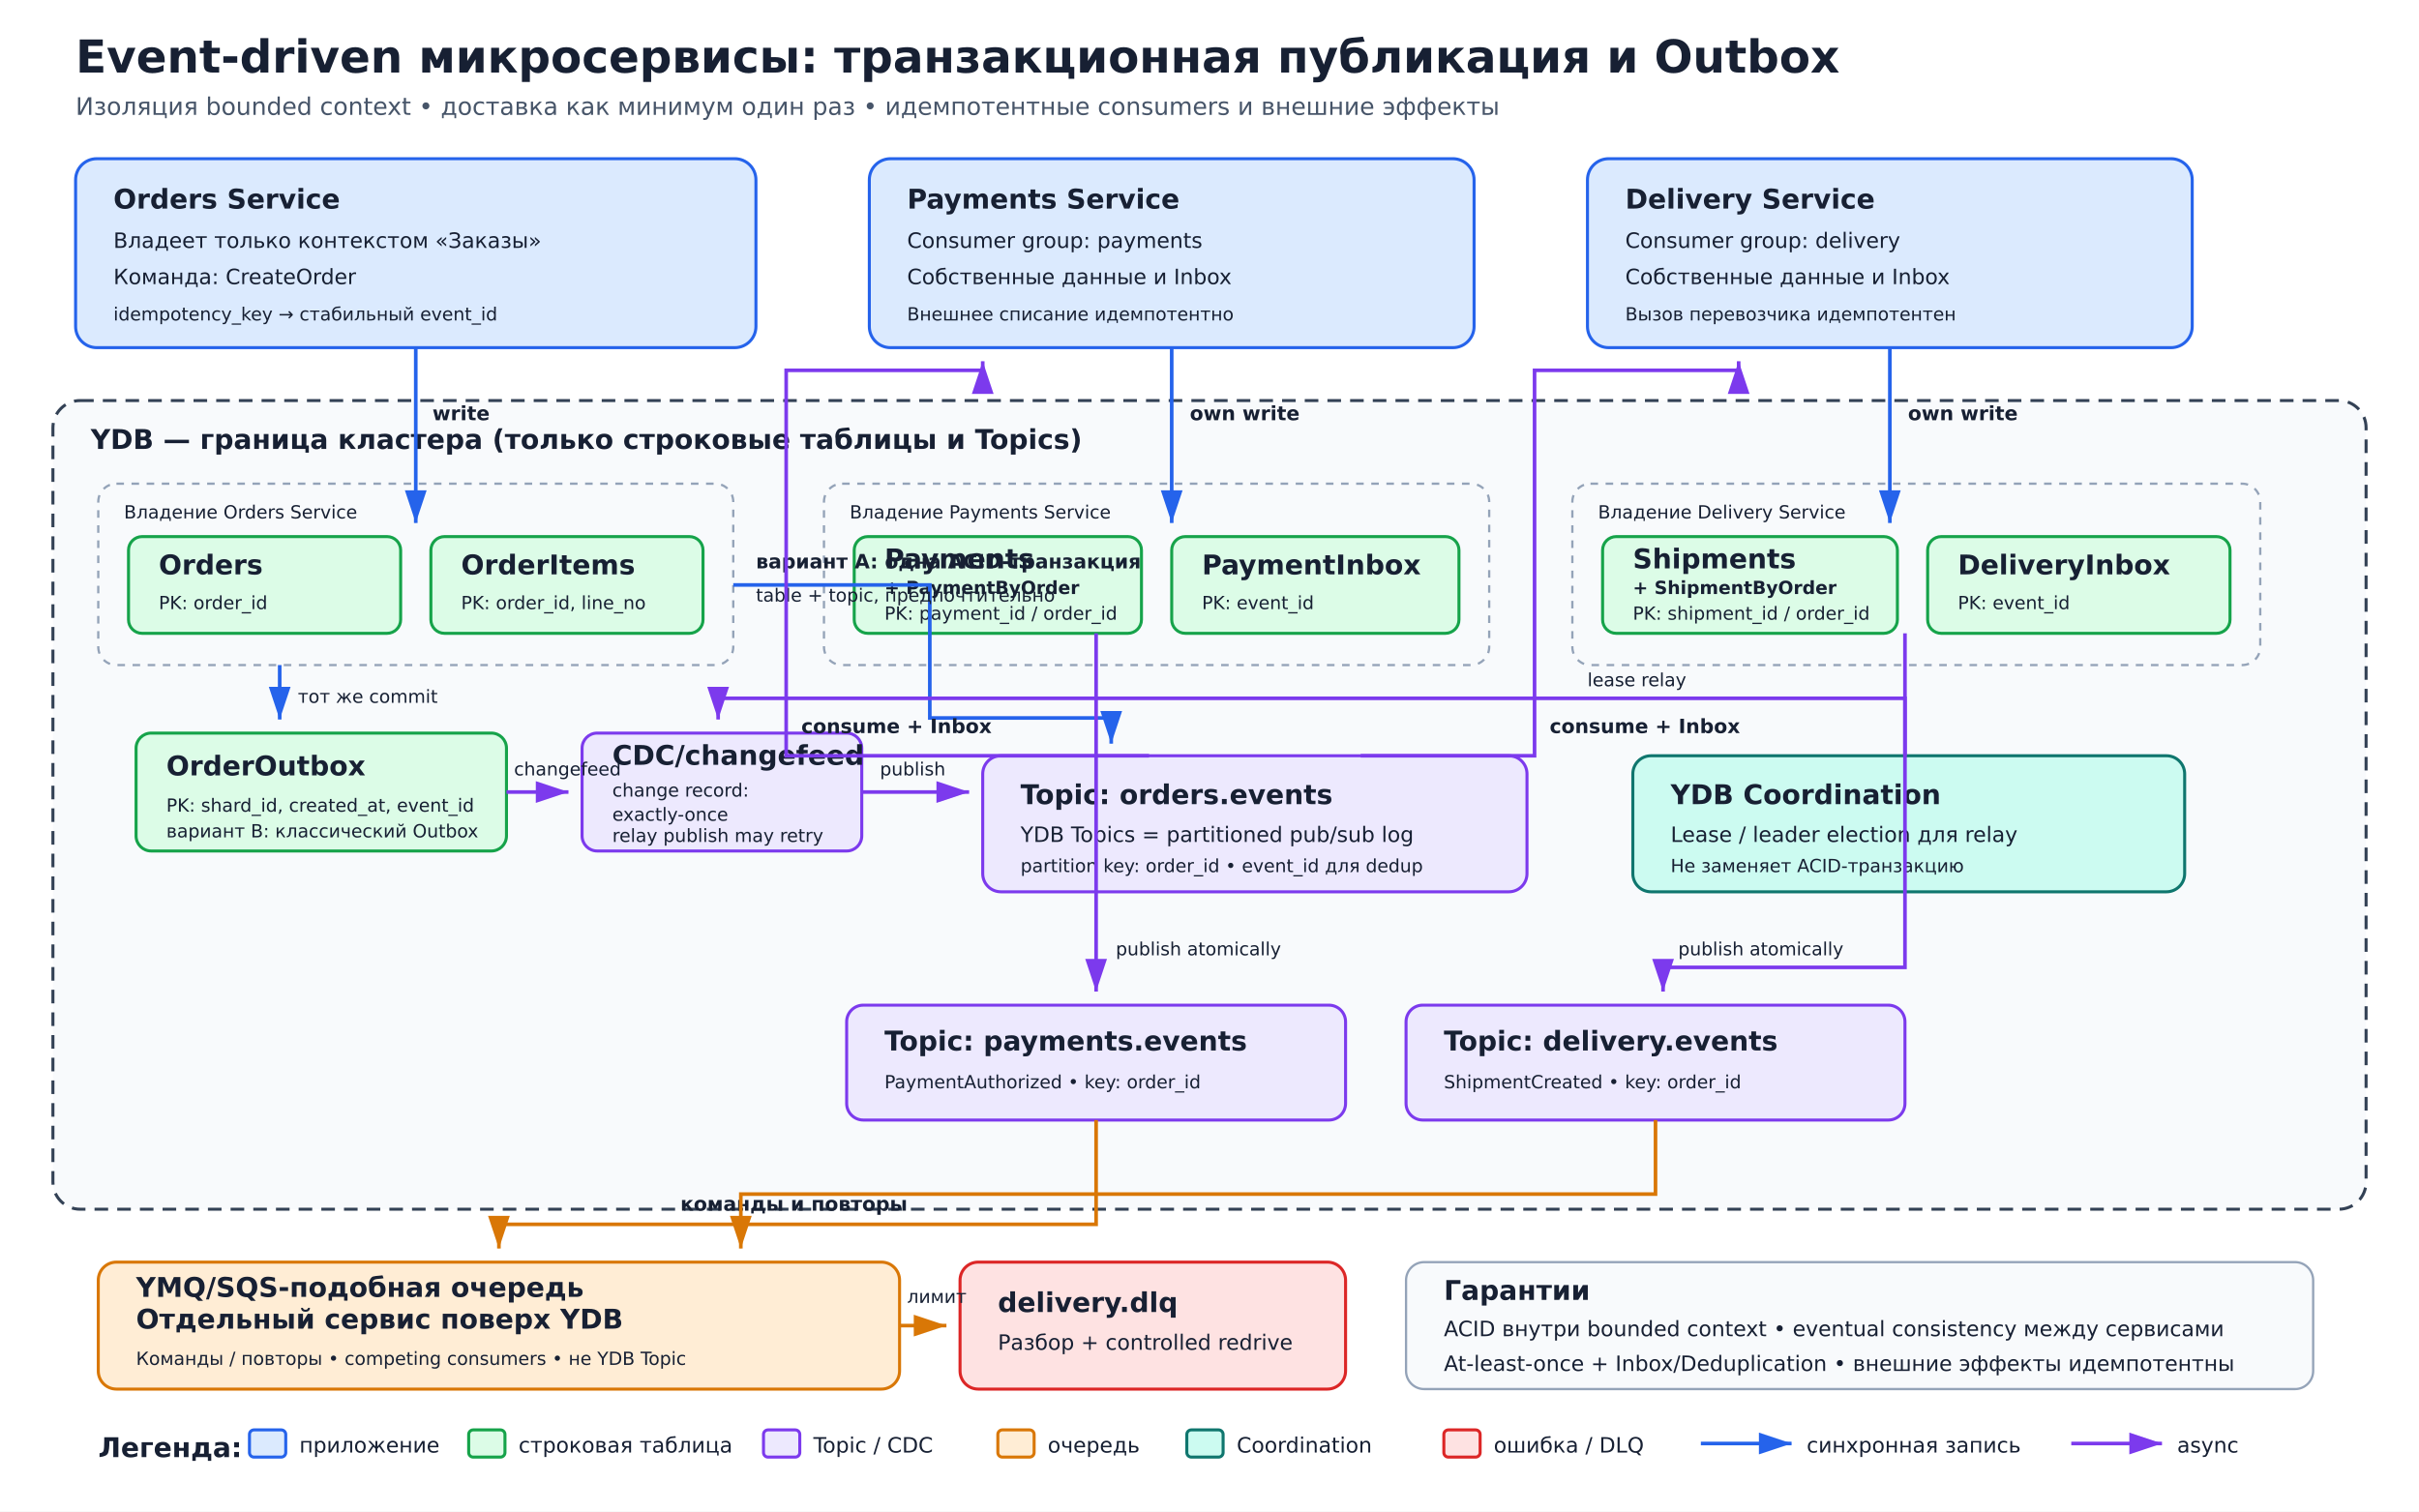
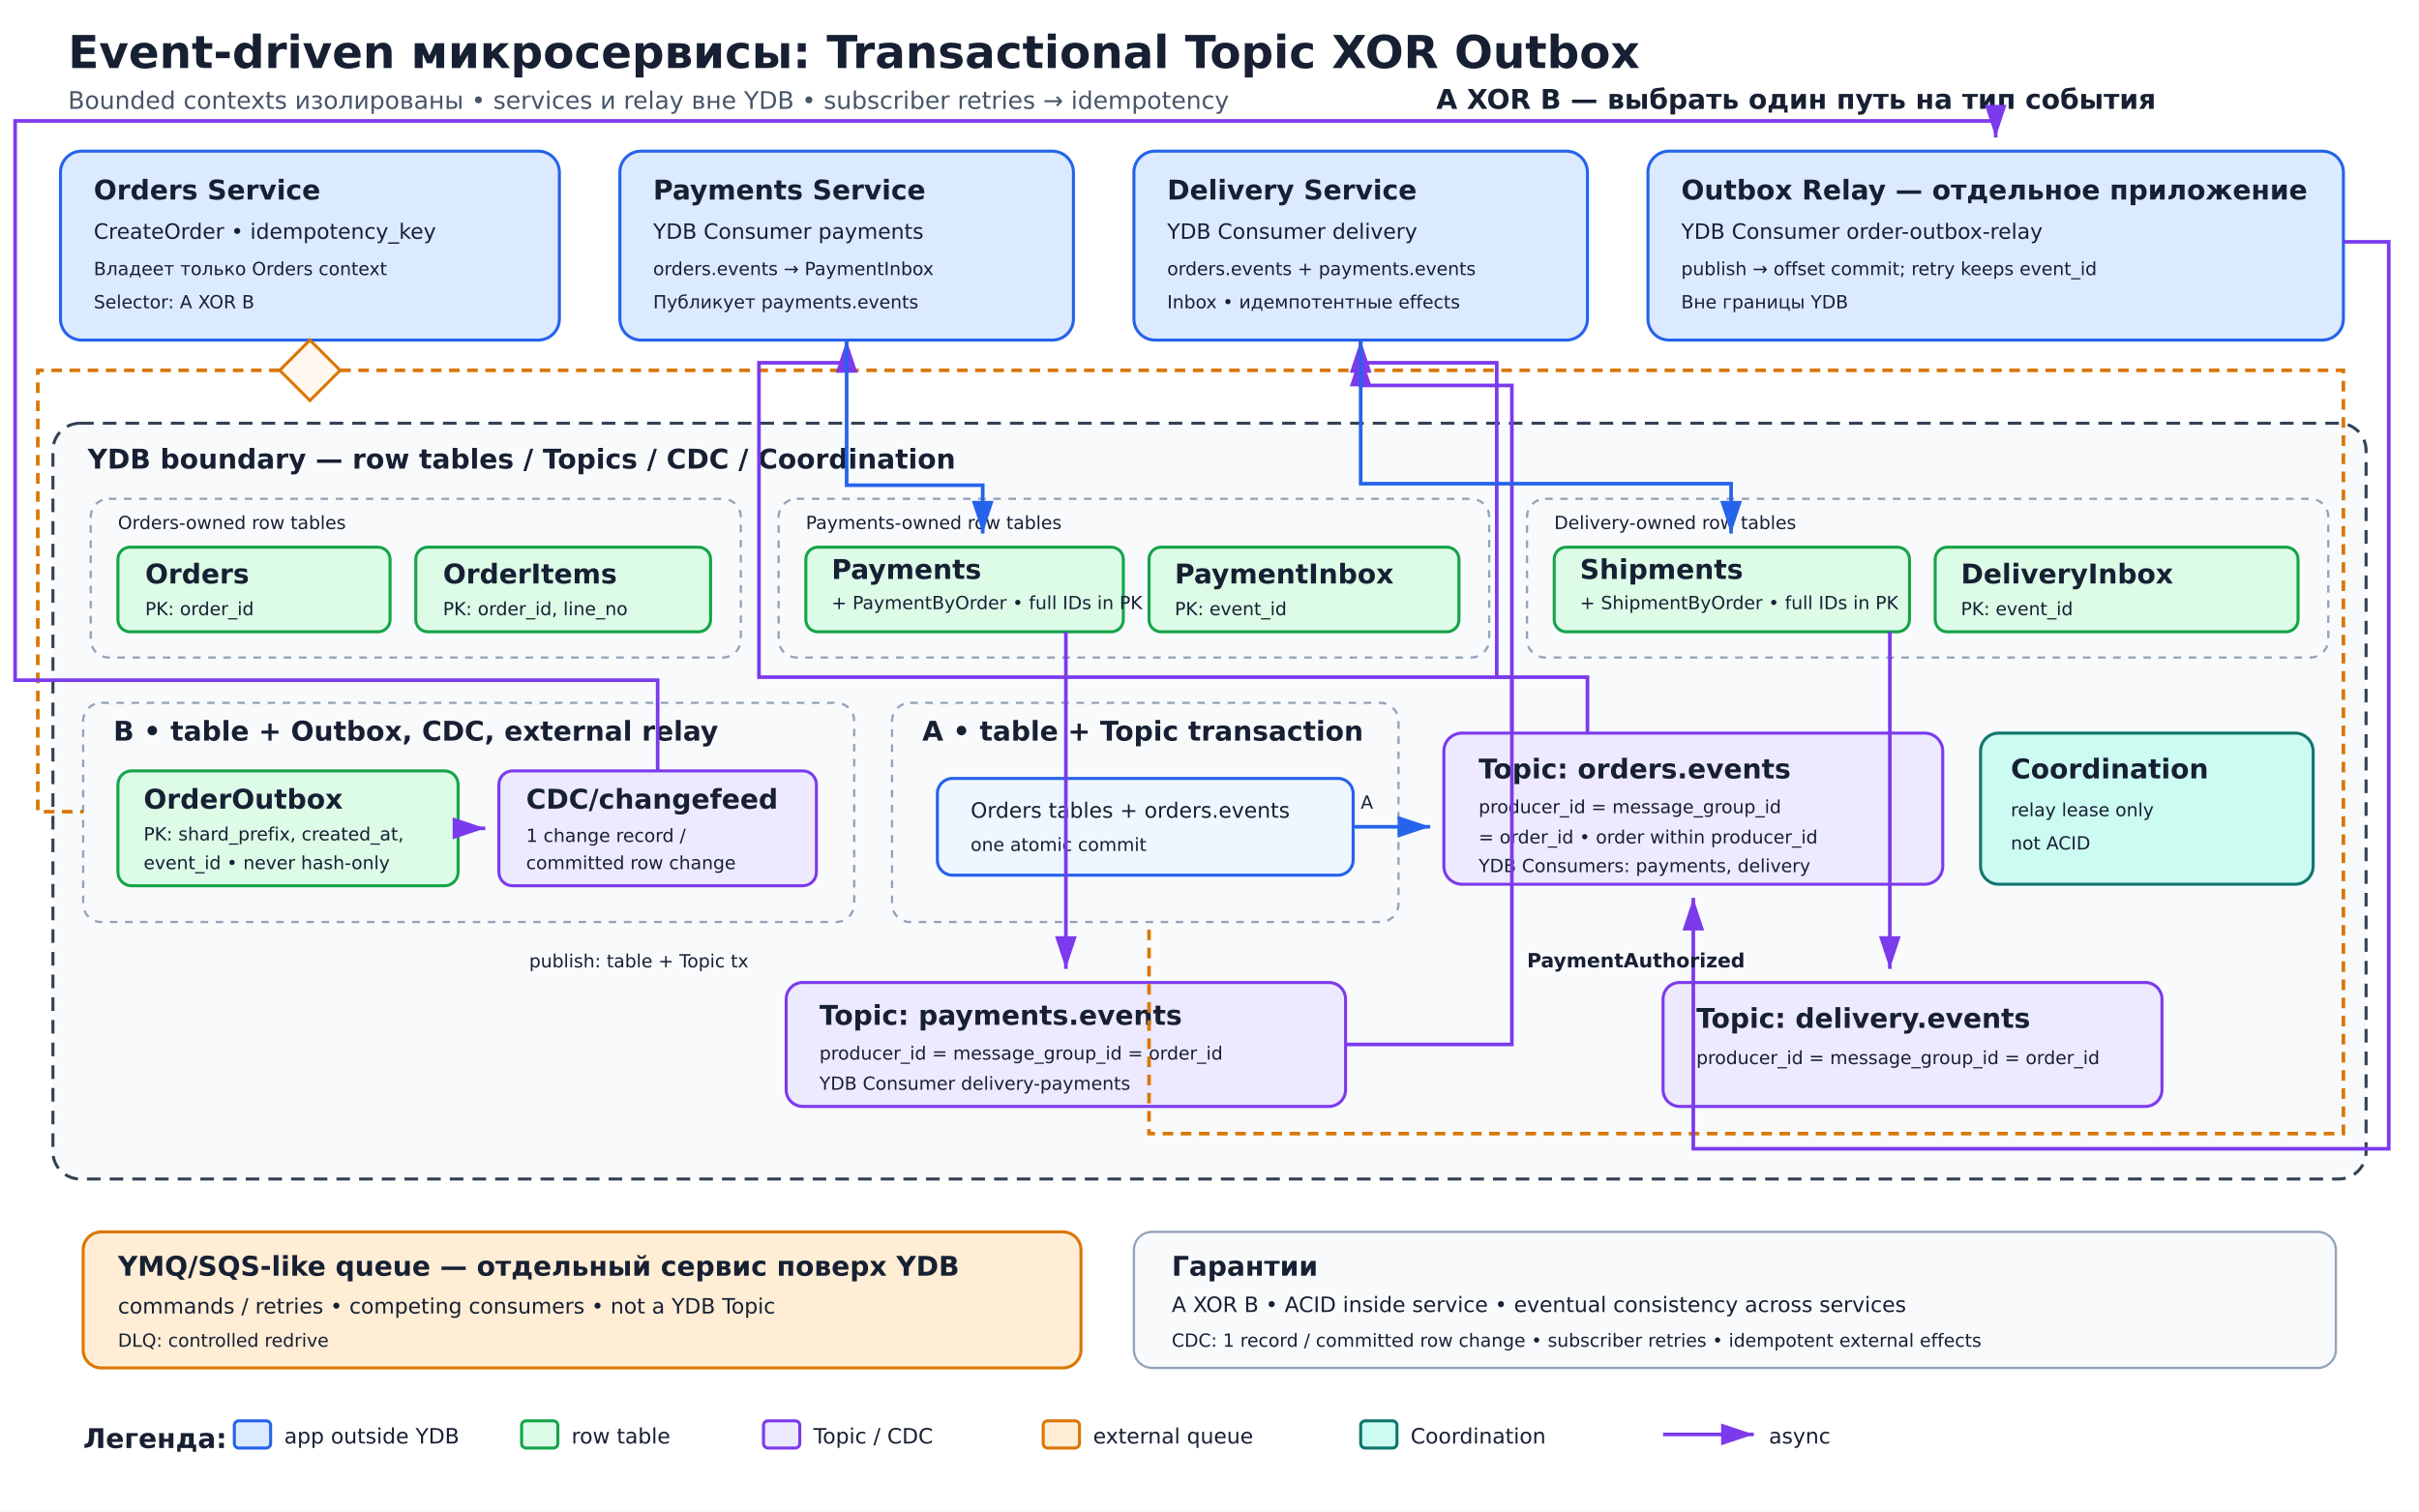
<svg xmlns="http://www.w3.org/2000/svg" version="1.1" viewBox="0 0 1600 1000" role="img" aria-labelledby="title desc">
  <defs>
    <marker id="arrow-blue" markerWidth="10" markerHeight="10" refX="9" refY="3" orient="auto" markerUnits="strokeWidth">
      <path d="M0,0 L0,6 L9,3 z" fill="#2563eb" />
    </marker>
    <marker id="arrow-purple" markerWidth="10" markerHeight="10" refX="9" refY="3" orient="auto" markerUnits="strokeWidth">
      <path d="M0,0 L0,6 L9,3 z" fill="#7c3aed" />
    </marker>
    <marker id="arrow-orange" markerWidth="10" markerHeight="10" refX="9" refY="3" orient="auto" markerUnits="strokeWidth">
      <path d="M0,0 L0,6 L9,3 z" fill="#d97706" />
    </marker>
    <style>
      text, tspan { fill: #172033; }
      .title { font-size: 30px; font-weight: 700; }
      .subtitle { font-size: 16px; fill: #475569; }
      .box-title { font-size: 18px; font-weight: 700; }
      .body { font-size: 14px; }
      .small { font-size: 12px; }
      .flow { font-size: 13px; font-weight: 600; }
      .app { fill: #dbeafe; stroke: #2563eb; stroke-width: 2; }
      .table { fill: #dcfce7; stroke: #16a34a; stroke-width: 2; }
      .topic { fill: #ede9fe; stroke: #7c3aed; stroke-width: 2; }
      .queue { fill: #ffedd5; stroke: #d97706; stroke-width: 2; }
      .coord { fill: #ccfbf1; stroke: #0f766e; stroke-width: 2; }
      .error { fill: #fee2e2; stroke: #dc2626; stroke-width: 2; }
      .boundary { fill: #f8fafc; stroke: #334155; stroke-width: 2; stroke-dasharray: 9 6; }
      .lane { fill: none; stroke: #94a3b8; stroke-width: 1.5; stroke-dasharray: 5 5; }
      .blue-flow { fill: none; stroke: #2563eb; stroke-width: 2.4; marker-end: url(#arrow-blue); }
      .purple-flow { fill: none; stroke: #7c3aed; stroke-width: 2.4; marker-end: url(#arrow-purple); }
      .orange-flow { fill: none; stroke: #d97706; stroke-width: 2.4; marker-end: url(#arrow-orange); }
    </style>
  </defs>
  <rect x="0" y="0" width="1600" height="1000" fill="#ffffff" />
-   <text font-family="DejaVu Sans, Arial, sans-serif" x="50" y="48" class="title">Event-driven микросервисы: транзакционная публикация и Outbox</text>
-   <text font-family="DejaVu Sans, Arial, sans-serif" x="50" y="76" class="subtitle">Изоляция bounded context • доставка как минимум один раз • идемпотентные consumers и внешние эффекты</text>
-   <rect x="50" y="105" width="450" height="125" rx="14" class="app" />
-   <text font-family="DejaVu Sans, Arial, sans-serif" x="75" y="138" class="box-title">Orders Service</text>
-   <text font-family="DejaVu Sans, Arial, sans-serif" x="75" y="164" class="body">Владеет только контекстом «Заказы»</text>
-   <text font-family="DejaVu Sans, Arial, sans-serif" x="75" y="188" class="body">Команда: CreateOrder</text>
-   <text font-family="DejaVu Sans, Arial, sans-serif" x="75" y="212" class="small">idempotency_key → стабильный event_id</text>
-   <rect x="575" y="105" width="400" height="125" rx="14" class="app" />
-   <text font-family="DejaVu Sans, Arial, sans-serif" x="600" y="138" class="box-title">Payments Service</text>
-   <text font-family="DejaVu Sans, Arial, sans-serif" x="600" y="164" class="body">Consumer group: payments</text>
-   <text font-family="DejaVu Sans, Arial, sans-serif" x="600" y="188" class="body">Собственные данные и Inbox</text>
-   <text font-family="DejaVu Sans, Arial, sans-serif" x="600" y="212" class="small">Внешнее списание идемпотентно</text>
-   <rect x="1050" y="105" width="400" height="125" rx="14" class="app" />
-   <text font-family="DejaVu Sans, Arial, sans-serif" x="1075" y="138" class="box-title">Delivery Service</text>
-   <text font-family="DejaVu Sans, Arial, sans-serif" x="1075" y="164" class="body">Consumer group: delivery</text>
-   <text font-family="DejaVu Sans, Arial, sans-serif" x="1075" y="188" class="body">Собственные данные и Inbox</text>
-   <text font-family="DejaVu Sans, Arial, sans-serif" x="1075" y="212" class="small">Вызов перевозчика идемпотентен</text>
-   <rect x="35" y="265" width="1530" height="535" rx="18" class="boundary" />
-   <text font-family="DejaVu Sans, Arial, sans-serif" x="60" y="297" class="box-title">YDB — граница кластера (только строковые таблицы и Topics)</text>
-   <rect x="65" y="320" width="420" height="120" rx="12" class="lane" />
-   <text font-family="DejaVu Sans, Arial, sans-serif" x="82" y="343" class="small">Владение Orders Service</text>
-   <rect x="85" y="355" width="180" height="64" rx="9" class="table" />
-   <text font-family="DejaVu Sans, Arial, sans-serif" x="105" y="380" class="box-title">Orders</text>
-   <text font-family="DejaVu Sans, Arial, sans-serif" x="105" y="403" class="small">PK: order_id</text>
-   <rect x="285" y="355" width="180" height="64" rx="9" class="table" />
-   <text font-family="DejaVu Sans, Arial, sans-serif" x="305" y="380" class="box-title">OrderItems</text>
-   <text font-family="DejaVu Sans, Arial, sans-serif" x="305" y="403" class="small">PK: order_id, line_no</text>
-   <rect x="545" y="320" width="440" height="120" rx="12" class="lane" />
-   <text font-family="DejaVu Sans, Arial, sans-serif" x="562" y="343" class="small">Владение Payments Service</text>
-   <rect x="565" y="355" width="190" height="64" rx="9" class="table" />
-   <text font-family="DejaVu Sans, Arial, sans-serif" x="585" y="376" class="box-title">Payments<tspan font-family="DejaVu Sans, Arial, sans-serif" x="585" dy="17" class="small">+ PaymentByOrder</tspan>
-   </text>
-   <text font-family="DejaVu Sans, Arial, sans-serif" x="585" y="410" class="small">PK: payment_id / order_id</text>
-   <rect x="775" y="355" width="190" height="64" rx="9" class="table" />
-   <text font-family="DejaVu Sans, Arial, sans-serif" x="795" y="380" class="box-title">PaymentInbox</text>
-   <text font-family="DejaVu Sans, Arial, sans-serif" x="795" y="403" class="small">PK: event_id</text>
-   <rect x="1040" y="320" width="455" height="120" rx="12" class="lane" />
-   <text font-family="DejaVu Sans, Arial, sans-serif" x="1057" y="343" class="small">Владение Delivery Service</text>
-   <rect x="1060" y="355" width="195" height="64" rx="9" class="table" />
-   <text font-family="DejaVu Sans, Arial, sans-serif" x="1080" y="376" class="box-title">Shipments<tspan font-family="DejaVu Sans, Arial, sans-serif" x="1080" dy="17" class="small">+ ShipmentByOrder</tspan>
-   </text>
-   <text font-family="DejaVu Sans, Arial, sans-serif" x="1080" y="410" class="small">PK: shipment_id / order_id</text>
-   <rect x="1275" y="355" width="200" height="64" rx="9" class="table" />
-   <text font-family="DejaVu Sans, Arial, sans-serif" x="1295" y="380" class="box-title">DeliveryInbox</text>
-   <text font-family="DejaVu Sans, Arial, sans-serif" x="1295" y="403" class="small">PK: event_id</text>
-   <rect x="90" y="485" width="245" height="78" rx="10" class="table" />
-   <text font-family="DejaVu Sans, Arial, sans-serif" x="110" y="513" class="box-title">OrderOutbox</text>
-   <text font-family="DejaVu Sans, Arial, sans-serif" x="110" y="537" class="small">PK: shard_id, created_at, event_id</text>
-   <text font-family="DejaVu Sans, Arial, sans-serif" x="110" y="554" class="small">вариант B: классический Outbox</text>
-   <rect x="385" y="485" width="185" height="78" rx="10" class="topic" />
-   <text font-family="DejaVu Sans, Arial, sans-serif" x="405" y="506" class="box-title">CDC/changefeed</text>
-   <text font-family="DejaVu Sans, Arial, sans-serif" x="405" y="527" class="small">change record:<tspan font-family="DejaVu Sans, Arial, sans-serif" x="405" dy="16">exactly-once</tspan>
-   </text>
-   <text font-family="DejaVu Sans, Arial, sans-serif" x="405" y="557" class="small">relay publish may retry</text>
-   <rect x="650" y="500" width="360" height="90" rx="12" class="topic" />
-   <text font-family="DejaVu Sans, Arial, sans-serif" x="675" y="532" class="box-title">Topic: orders.events</text>
-   <text font-family="DejaVu Sans, Arial, sans-serif" x="675" y="557" class="body">YDB Topics = partitioned pub/sub log</text>
-   <text font-family="DejaVu Sans, Arial, sans-serif" x="675" y="577" class="small">partition key: order_id • event_id для dedup</text>
-   <rect x="1080" y="500" width="365" height="90" rx="12" class="coord" />
-   <text font-family="DejaVu Sans, Arial, sans-serif" x="1105" y="532" class="box-title">YDB Coordination</text>
-   <text font-family="DejaVu Sans, Arial, sans-serif" x="1105" y="557" class="body">Lease / leader election для relay</text>
-   <text font-family="DejaVu Sans, Arial, sans-serif" x="1105" y="577" class="small">Не заменяет ACID-транзакцию</text>
-   <rect x="560" y="665" width="330" height="76" rx="11" class="topic" />
-   <text font-family="DejaVu Sans, Arial, sans-serif" x="585" y="695" class="box-title">Topic: payments.events</text>
-   <text font-family="DejaVu Sans, Arial, sans-serif" x="585" y="720" class="small">PaymentAuthorized • key: order_id</text>
-   <rect x="930" y="665" width="330" height="76" rx="11" class="topic" />
-   <text font-family="DejaVu Sans, Arial, sans-serif" x="955" y="695" class="box-title">Topic: delivery.events</text>
-   <text font-family="DejaVu Sans, Arial, sans-serif" x="955" y="720" class="small">ShipmentCreated • key: order_id</text>
-   <path d="M275 230 L275 346" class="blue-flow" />
-   <text font-family="DejaVu Sans, Arial, sans-serif" x="286" y="278" class="flow">write</text>
-   <path d="M485 387 L615 387 L615 475 L735 475 L735 492" class="blue-flow" />
-   <text font-family="DejaVu Sans, Arial, sans-serif" x="500" y="376" class="flow">вариант A: одна ACID-транзакция</text>
-   <text font-family="DejaVu Sans, Arial, sans-serif" x="500" y="398" class="small">table + topic, предпочтительно</text>
-   <path d="M185 440 L185 476" class="blue-flow" />
-   <text font-family="DejaVu Sans, Arial, sans-serif" x="197" y="465" class="small">тот же commit</text>
-   <path d="M335 524 L376 524" class="purple-flow" />
-   <text font-family="DejaVu Sans, Arial, sans-serif" x="340" y="513" class="small">changefeed</text>
-   <path d="M570 524 L641 524" class="purple-flow" />
-   <text font-family="DejaVu Sans, Arial, sans-serif" x="582" y="513" class="small">publish</text>
-   <path d="M1260 500 L1260 462 L475 462 L475 476" class="purple-flow" />
-   <text font-family="DejaVu Sans, Arial, sans-serif" x="1050" y="454" class="small">lease relay</text>
-   <path d="M760 500 L520 500 L520 245 L650 245 L650 239" class="purple-flow" />
-   <text font-family="DejaVu Sans, Arial, sans-serif" x="530" y="485" class="flow">consume + Inbox</text>
-   <path d="M900 500 L1015 500 L1015 245 L1150 245 L1150 239" class="purple-flow" />
-   <text font-family="DejaVu Sans, Arial, sans-serif" x="1025" y="485" class="flow">consume + Inbox</text>
-   <path d="M775 230 L775 346" class="blue-flow" />
-   <text font-family="DejaVu Sans, Arial, sans-serif" x="787" y="278" class="flow">own write</text>
-   <path d="M1250 230 L1250 346" class="blue-flow" />
-   <text font-family="DejaVu Sans, Arial, sans-serif" x="1262" y="278" class="flow">own write</text>
-   <path d="M725 419 L725 656" class="purple-flow" />
-   <text font-family="DejaVu Sans, Arial, sans-serif" x="738" y="632" class="small">publish atomically</text>
-   <path d="M1260 419 L1260 640 L1100 640 L1100 656" class="purple-flow" />
-   <text font-family="DejaVu Sans, Arial, sans-serif" x="1110" y="632" class="small">publish atomically</text>
-   <rect x="65" y="835" width="530" height="84" rx="12" class="queue" />
-   <text font-family="DejaVu Sans, Arial, sans-serif" x="90" y="858" class="box-title">YMQ/SQS-подобная очередь<tspan font-family="DejaVu Sans, Arial, sans-serif" x="90" dy="21">Отдельный сервис поверх YDB</tspan>
-   </text>
-   <text font-family="DejaVu Sans, Arial, sans-serif" x="90" y="903" class="small">Команды / повторы • competing consumers • не YDB Topic</text>
-   <rect x="635" y="835" width="255" height="84" rx="12" class="error" />
-   <text font-family="DejaVu Sans, Arial, sans-serif" x="660" y="868" class="box-title">delivery.dlq</text>
-   <text font-family="DejaVu Sans, Arial, sans-serif" x="660" y="893" class="body">Разбор + controlled redrive</text>
-   <path d="M595 877 L626 877" class="orange-flow" />
-   <text font-family="DejaVu Sans, Arial, sans-serif" x="600" y="862" class="small">лимит</text>
-   <path d="M725 741 L725 810 L330 810 L330 826" class="orange-flow" />
-   <text font-family="DejaVu Sans, Arial, sans-serif" x="450" y="801" class="flow">команды и повторы</text>
-   <path d="M1095 741 L1095 790 L490 790 L490 826" class="orange-flow" />
-   <rect x="930" y="835" width="600" height="84" rx="12" fill="#f8fafc" stroke="#94a3b8" stroke-width="1.5" />
-   <text font-family="DejaVu Sans, Arial, sans-serif" x="955" y="860" class="box-title">Гарантии</text>
-   <text font-family="DejaVu Sans, Arial, sans-serif" x="955" y="884" class="body">ACID внутри bounded context • eventual consistency между сервисами</text>
-   <text font-family="DejaVu Sans, Arial, sans-serif" x="955" y="907" class="body">At-least-once + Inbox/Deduplication • внешние эффекты идемпотентны</text>
-   <text font-family="DejaVu Sans, Arial, sans-serif" x="65" y="964" class="box-title">Легенда:</text>
-   <rect x="165" y="946" width="24" height="18" rx="3" class="app" />
-   <text font-family="DejaVu Sans, Arial, sans-serif" x="198" y="961" class="body">приложение</text>
-   <rect x="310" y="946" width="24" height="18" rx="3" class="table" />
-   <text font-family="DejaVu Sans, Arial, sans-serif" x="343" y="961" class="body">строковая таблица</text>
-   <rect x="505" y="946" width="24" height="18" rx="3" class="topic" />
-   <text font-family="DejaVu Sans, Arial, sans-serif" x="538" y="961" class="body">Topic / CDC</text>
-   <rect x="660" y="946" width="24" height="18" rx="3" class="queue" />
-   <text font-family="DejaVu Sans, Arial, sans-serif" x="693" y="961" class="body">очередь</text>
-   <rect x="785" y="946" width="24" height="18" rx="3" class="coord" />
-   <text font-family="DejaVu Sans, Arial, sans-serif" x="818" y="961" class="body">Coordination</text>
-   <rect x="955" y="946" width="24" height="18" rx="3" class="error" />
-   <text font-family="DejaVu Sans, Arial, sans-serif" x="988" y="961" class="body">ошибка / DLQ</text>
-   <line x1="1125" y1="955" x2="1185" y2="955" class="blue-flow" />
-   <text font-family="DejaVu Sans, Arial, sans-serif" x="1195" y="961" class="body">синхронная запись</text>
-   <line x1="1370" y1="955" x2="1430" y2="955" class="purple-flow" />
-   <text font-family="DejaVu Sans, Arial, sans-serif" x="1440" y="961" class="body">async</text>
+   <text font-family="DejaVu Sans, Arial, sans-serif" x="45" y="45" class="title">Event-driven микросервисы: Transactional Topic XOR Outbox</text>
+   <text font-family="DejaVu Sans, Arial, sans-serif" x="45" y="72" class="subtitle">Bounded contexts изолированы • services и relay вне YDB • subscriber retries → idempotency</text>
+   <rect x="40" y="100" width="330" height="125" rx="14" class="app" />
+   <text font-family="DejaVu Sans, Arial, sans-serif" x="62" y="132" class="box-title">Orders Service</text>
+   <text font-family="DejaVu Sans, Arial, sans-serif" x="62" y="158" class="body">CreateOrder • idempotency_key</text>
+   <text font-family="DejaVu Sans, Arial, sans-serif" x="62" y="182" class="small">Владеет только Orders context</text>
+   <text font-family="DejaVu Sans, Arial, sans-serif" x="62" y="204" class="small">Selector: A XOR B</text>
+   <rect x="410" y="100" width="300" height="125" rx="14" class="app" />
+   <text font-family="DejaVu Sans, Arial, sans-serif" x="432" y="132" class="box-title">Payments Service</text>
+   <text font-family="DejaVu Sans, Arial, sans-serif" x="432" y="158" class="body">YDB Consumer payments</text>
+   <text font-family="DejaVu Sans, Arial, sans-serif" x="432" y="182" class="small">orders.events → PaymentInbox</text>
+   <text font-family="DejaVu Sans, Arial, sans-serif" x="432" y="204" class="small">Публикует payments.events</text>
+   <rect x="750" y="100" width="300" height="125" rx="14" class="app" />
+   <text font-family="DejaVu Sans, Arial, sans-serif" x="772" y="132" class="box-title">Delivery Service</text>
+   <text font-family="DejaVu Sans, Arial, sans-serif" x="772" y="158" class="body">YDB Consumer delivery</text>
+   <text font-family="DejaVu Sans, Arial, sans-serif" x="772" y="182" class="small">orders.events + payments.events</text>
+   <text font-family="DejaVu Sans, Arial, sans-serif" x="772" y="204" class="small">Inbox • идемпотентные effects</text>
+   <rect x="1090" y="100" width="460" height="125" rx="14" class="app" />
+   <text font-family="DejaVu Sans, Arial, sans-serif" x="1112" y="132" class="box-title">Outbox Relay — отдельное приложение</text>
+   <text font-family="DejaVu Sans, Arial, sans-serif" x="1112" y="158" class="body">YDB Consumer order-outbox-relay</text>
+   <text font-family="DejaVu Sans, Arial, sans-serif" x="1112" y="182" class="small">publish → offset commit; retry keeps event_id</text>
+   <text font-family="DejaVu Sans, Arial, sans-serif" x="1112" y="204" class="small">Вне границы YDB</text>
+   <polygon points="185,245 205,225 225,245 205,265" fill="#fff7ed" stroke="#d97706" stroke-width="2" />
+   <text font-family="DejaVu Sans, Arial, sans-serif" x="950" y="72" font-size="18" font-weight="700">A XOR B — выбрать один путь на тип события</text>
+   <rect x="35" y="280" width="1530" height="500" rx="18" class="boundary" />
+   <text font-family="DejaVu Sans, Arial, sans-serif" x="58" y="310" class="box-title">YDB boundary — row tables / Topics / CDC / Coordination</text>
+   <rect x="60" y="330" width="430" height="105" rx="12" class="lane" />
+   <text font-family="DejaVu Sans, Arial, sans-serif" x="78" y="350" class="small">Orders-owned row tables</text>
+   <rect x="78" y="362" width="180" height="56" rx="8" class="table" />
+   <text font-family="DejaVu Sans, Arial, sans-serif" x="96" y="386" class="box-title">Orders</text>
+   <text font-family="DejaVu Sans, Arial, sans-serif" x="96" y="407" class="small">PK: order_id</text>
+   <rect x="275" y="362" width="195" height="56" rx="8" class="table" />
+   <text font-family="DejaVu Sans, Arial, sans-serif" x="293" y="386" class="box-title">OrderItems</text>
+   <text font-family="DejaVu Sans, Arial, sans-serif" x="293" y="407" class="small">PK: order_id, line_no</text>
+   <rect x="515" y="330" width="470" height="105" rx="12" class="lane" />
+   <text font-family="DejaVu Sans, Arial, sans-serif" x="533" y="350" class="small">Payments-owned row tables</text>
+   <rect x="533" y="362" width="210" height="56" rx="8" class="table" />
+   <text font-family="DejaVu Sans, Arial, sans-serif" x="550" y="383" class="box-title">Payments</text>
+   <text font-family="DejaVu Sans, Arial, sans-serif" x="550" y="403" class="small">+ PaymentByOrder • full IDs in PK</text>
+   <rect x="760" y="362" width="205" height="56" rx="8" class="table" />
+   <text font-family="DejaVu Sans, Arial, sans-serif" x="777" y="386" class="box-title">PaymentInbox</text>
+   <text font-family="DejaVu Sans, Arial, sans-serif" x="777" y="407" class="small">PK: event_id</text>
+   <rect x="1010" y="330" width="530" height="105" rx="12" class="lane" />
+   <text font-family="DejaVu Sans, Arial, sans-serif" x="1028" y="350" class="small">Delivery-owned row tables</text>
+   <rect x="1028" y="362" width="235" height="56" rx="8" class="table" />
+   <text font-family="DejaVu Sans, Arial, sans-serif" x="1045" y="383" class="box-title">Shipments</text>
+   <text font-family="DejaVu Sans, Arial, sans-serif" x="1045" y="403" class="small">+ ShipmentByOrder • full IDs in PK</text>
+   <rect x="1280" y="362" width="240" height="56" rx="8" class="table" />
+   <text font-family="DejaVu Sans, Arial, sans-serif" x="1297" y="386" class="box-title">DeliveryInbox</text>
+   <text font-family="DejaVu Sans, Arial, sans-serif" x="1297" y="407" class="small">PK: event_id</text>
+   <rect x="55" y="465" width="510" height="145" rx="12" class="lane" />
+   <text font-family="DejaVu Sans, Arial, sans-serif" x="75" y="490" class="box-title">B • table + Outbox, CDC, external relay</text>
+   <rect x="78" y="510" width="225" height="76" rx="9" class="table" />
+   <text font-family="DejaVu Sans, Arial, sans-serif" x="95" y="535" class="box-title">OrderOutbox</text>
+   <text font-family="DejaVu Sans, Arial, sans-serif" x="95" y="556" class="small">PK: shard_prefix, created_at,</text>
+   <text font-family="DejaVu Sans, Arial, sans-serif" x="95" y="575" class="small">event_id • never hash-only</text>
+   <rect x="330" y="510" width="210" height="76" rx="9" class="topic" />
+   <text font-family="DejaVu Sans, Arial, sans-serif" x="348" y="535" class="box-title">CDC/changefeed</text>
+   <text font-family="DejaVu Sans, Arial, sans-serif" x="348" y="557" class="small">1 change record /</text>
+   <text font-family="DejaVu Sans, Arial, sans-serif" x="348" y="575" class="small">committed row change</text>
+   <rect x="590" y="465" width="335" height="145" rx="12" class="lane" />
+   <text font-family="DejaVu Sans, Arial, sans-serif" x="610" y="490" class="box-title">A • table + Topic transaction</text>
+   <rect x="620" y="515" width="275" height="64" rx="10" fill="#eff6ff" stroke="#2563eb" stroke-width="2" />
+   <text font-family="DejaVu Sans, Arial, sans-serif" x="642" y="541" class="body">Orders tables + orders.events</text>
+   <text font-family="DejaVu Sans, Arial, sans-serif" x="642" y="563" class="small">one atomic commit</text>
+   <rect x="955" y="485" width="330" height="100" rx="12" class="topic" />
+   <text font-family="DejaVu Sans, Arial, sans-serif" x="978" y="515" class="box-title">Topic: orders.events</text>
+   <text font-family="DejaVu Sans, Arial, sans-serif" x="978" y="538" class="small">producer_id = message_group_id</text>
+   <text font-family="DejaVu Sans, Arial, sans-serif" x="978" y="558" class="small">= order_id • order within producer_id</text>
+   <text font-family="DejaVu Sans, Arial, sans-serif" x="978" y="577" class="small">YDB Consumers: payments, delivery</text>
+   <rect x="1310" y="485" width="220" height="100" rx="12" class="coord" />
+   <text font-family="DejaVu Sans, Arial, sans-serif" x="1330" y="515" class="box-title">Coordination</text>
+   <text font-family="DejaVu Sans, Arial, sans-serif" x="1330" y="540" class="small">relay lease only</text>
+   <text font-family="DejaVu Sans, Arial, sans-serif" x="1330" y="562" class="small">not ACID</text>
+   <rect x="520" y="650" width="370" height="82" rx="11" class="topic" />
+   <text font-family="DejaVu Sans, Arial, sans-serif" x="542" y="678" class="box-title">Topic: payments.events</text>
+   <text font-family="DejaVu Sans, Arial, sans-serif" x="542" y="701" class="small">producer_id = message_group_id = order_id</text>
+   <text font-family="DejaVu Sans, Arial, sans-serif" x="542" y="721" class="small">YDB Consumer delivery-payments</text>
+   <rect x="1100" y="650" width="330" height="82" rx="11" class="topic" />
+   <text font-family="DejaVu Sans, Arial, sans-serif" x="1122" y="680" class="box-title">Topic: delivery.events</text>
+   <text font-family="DejaVu Sans, Arial, sans-serif" x="1122" y="704" class="small">producer_id = message_group_id = order_id</text>
+   <path d="M185 245 L25 245 L25 537 L55 537" fill="none" stroke="#d97706" stroke-width="2.4" stroke-dasharray="7 5" />
+   <path d="M225 245 L1550 245 L1550 750 L760 750 L760 610" fill="none" stroke="#d97706" stroke-width="2.4" stroke-dasharray="7 5" />
+   <path d="M303 548 L321 548" class="purple-flow" />
+   <path d="M435 510 L435 450 L10 450 L10 80 L1320 80 L1320 91" class="purple-flow" />
+   <path d="M1550 160 L1580 160 L1580 760 L1120 760 L1120 594" class="purple-flow" />
+   <path d="M895 547 L946 547" class="blue-flow" />
+   <text font-family="DejaVu Sans, Arial, sans-serif" x="900" y="535" class="small">A</text>
+   <path d="M1000 485 L1000 448 L502 448 L502 240 L560 240 L560 225" class="purple-flow" />
+   <path d="M1050 485 L1050 448 L990 448 L990 240 L900 240 L900 225" class="purple-flow" />
+   <path d="M560 225 L560 321 L650 321 L650 353" class="blue-flow" />
+   <path d="M705 418 L705 641" class="purple-flow" />
+   <text font-family="DejaVu Sans, Arial, sans-serif" x="350" y="640" class="small">publish: table + Topic tx</text>
+   <path d="M890 691 L1000 691 L1000 255 L900 255 L900 234" class="purple-flow" />
+   <text font-family="DejaVu Sans, Arial, sans-serif" x="1010" y="640" class="flow">PaymentAuthorized</text>
+   <path d="M900 225 L900 320 L1145 320 L1145 353" class="blue-flow" />
+   <path d="M1250 418 L1250 641" class="purple-flow" />
+   <rect x="55" y="815" width="660" height="90" rx="12" class="queue" />
+   <text font-family="DejaVu Sans, Arial, sans-serif" x="78" y="844" class="box-title">YMQ/SQS-like queue — отдельный сервис поверх YDB</text>
+   <text font-family="DejaVu Sans, Arial, sans-serif" x="78" y="869" class="body">commands / retries • competing consumers • not a YDB Topic</text>
+   <text font-family="DejaVu Sans, Arial, sans-serif" x="78" y="891" class="small">DLQ: controlled redrive</text>
+   <rect x="750" y="815" width="795" height="90" rx="12" fill="#f8fafc" stroke="#94a3b8" stroke-width="1.5" />
+   <text font-family="DejaVu Sans, Arial, sans-serif" x="775" y="844" class="box-title">Гарантии</text>
+   <text font-family="DejaVu Sans, Arial, sans-serif" x="775" y="868" class="body">A XOR B • ACID inside service • eventual consistency across services</text>
+   <text font-family="DejaVu Sans, Arial, sans-serif" x="775" y="891" class="small">CDC: 1 record / committed row change • subscriber retries • idempotent external effects</text>
+   <text font-family="DejaVu Sans, Arial, sans-serif" x="55" y="958" class="box-title">Легенда:</text>
+   <rect x="155" y="940" width="24" height="18" rx="3" class="app" />
+   <text font-family="DejaVu Sans, Arial, sans-serif" x="188" y="955" class="body">app outside YDB</text>
+   <rect x="345" y="940" width="24" height="18" rx="3" class="table" />
+   <text font-family="DejaVu Sans, Arial, sans-serif" x="378" y="955" class="body">row table</text>
+   <rect x="505" y="940" width="24" height="18" rx="3" class="topic" />
+   <text font-family="DejaVu Sans, Arial, sans-serif" x="538" y="955" class="body">Topic / CDC</text>
+   <rect x="690" y="940" width="24" height="18" rx="3" class="queue" />
+   <text font-family="DejaVu Sans, Arial, sans-serif" x="723" y="955" class="body">external queue</text>
+   <rect x="900" y="940" width="24" height="18" rx="3" class="coord" />
+   <text font-family="DejaVu Sans, Arial, sans-serif" x="933" y="955" class="body">Coordination</text>
+   <line x1="1100" y1="949" x2="1160" y2="949" class="purple-flow" />
+   <text font-family="DejaVu Sans, Arial, sans-serif" x="1170" y="955" class="body">async</text>
</svg>
